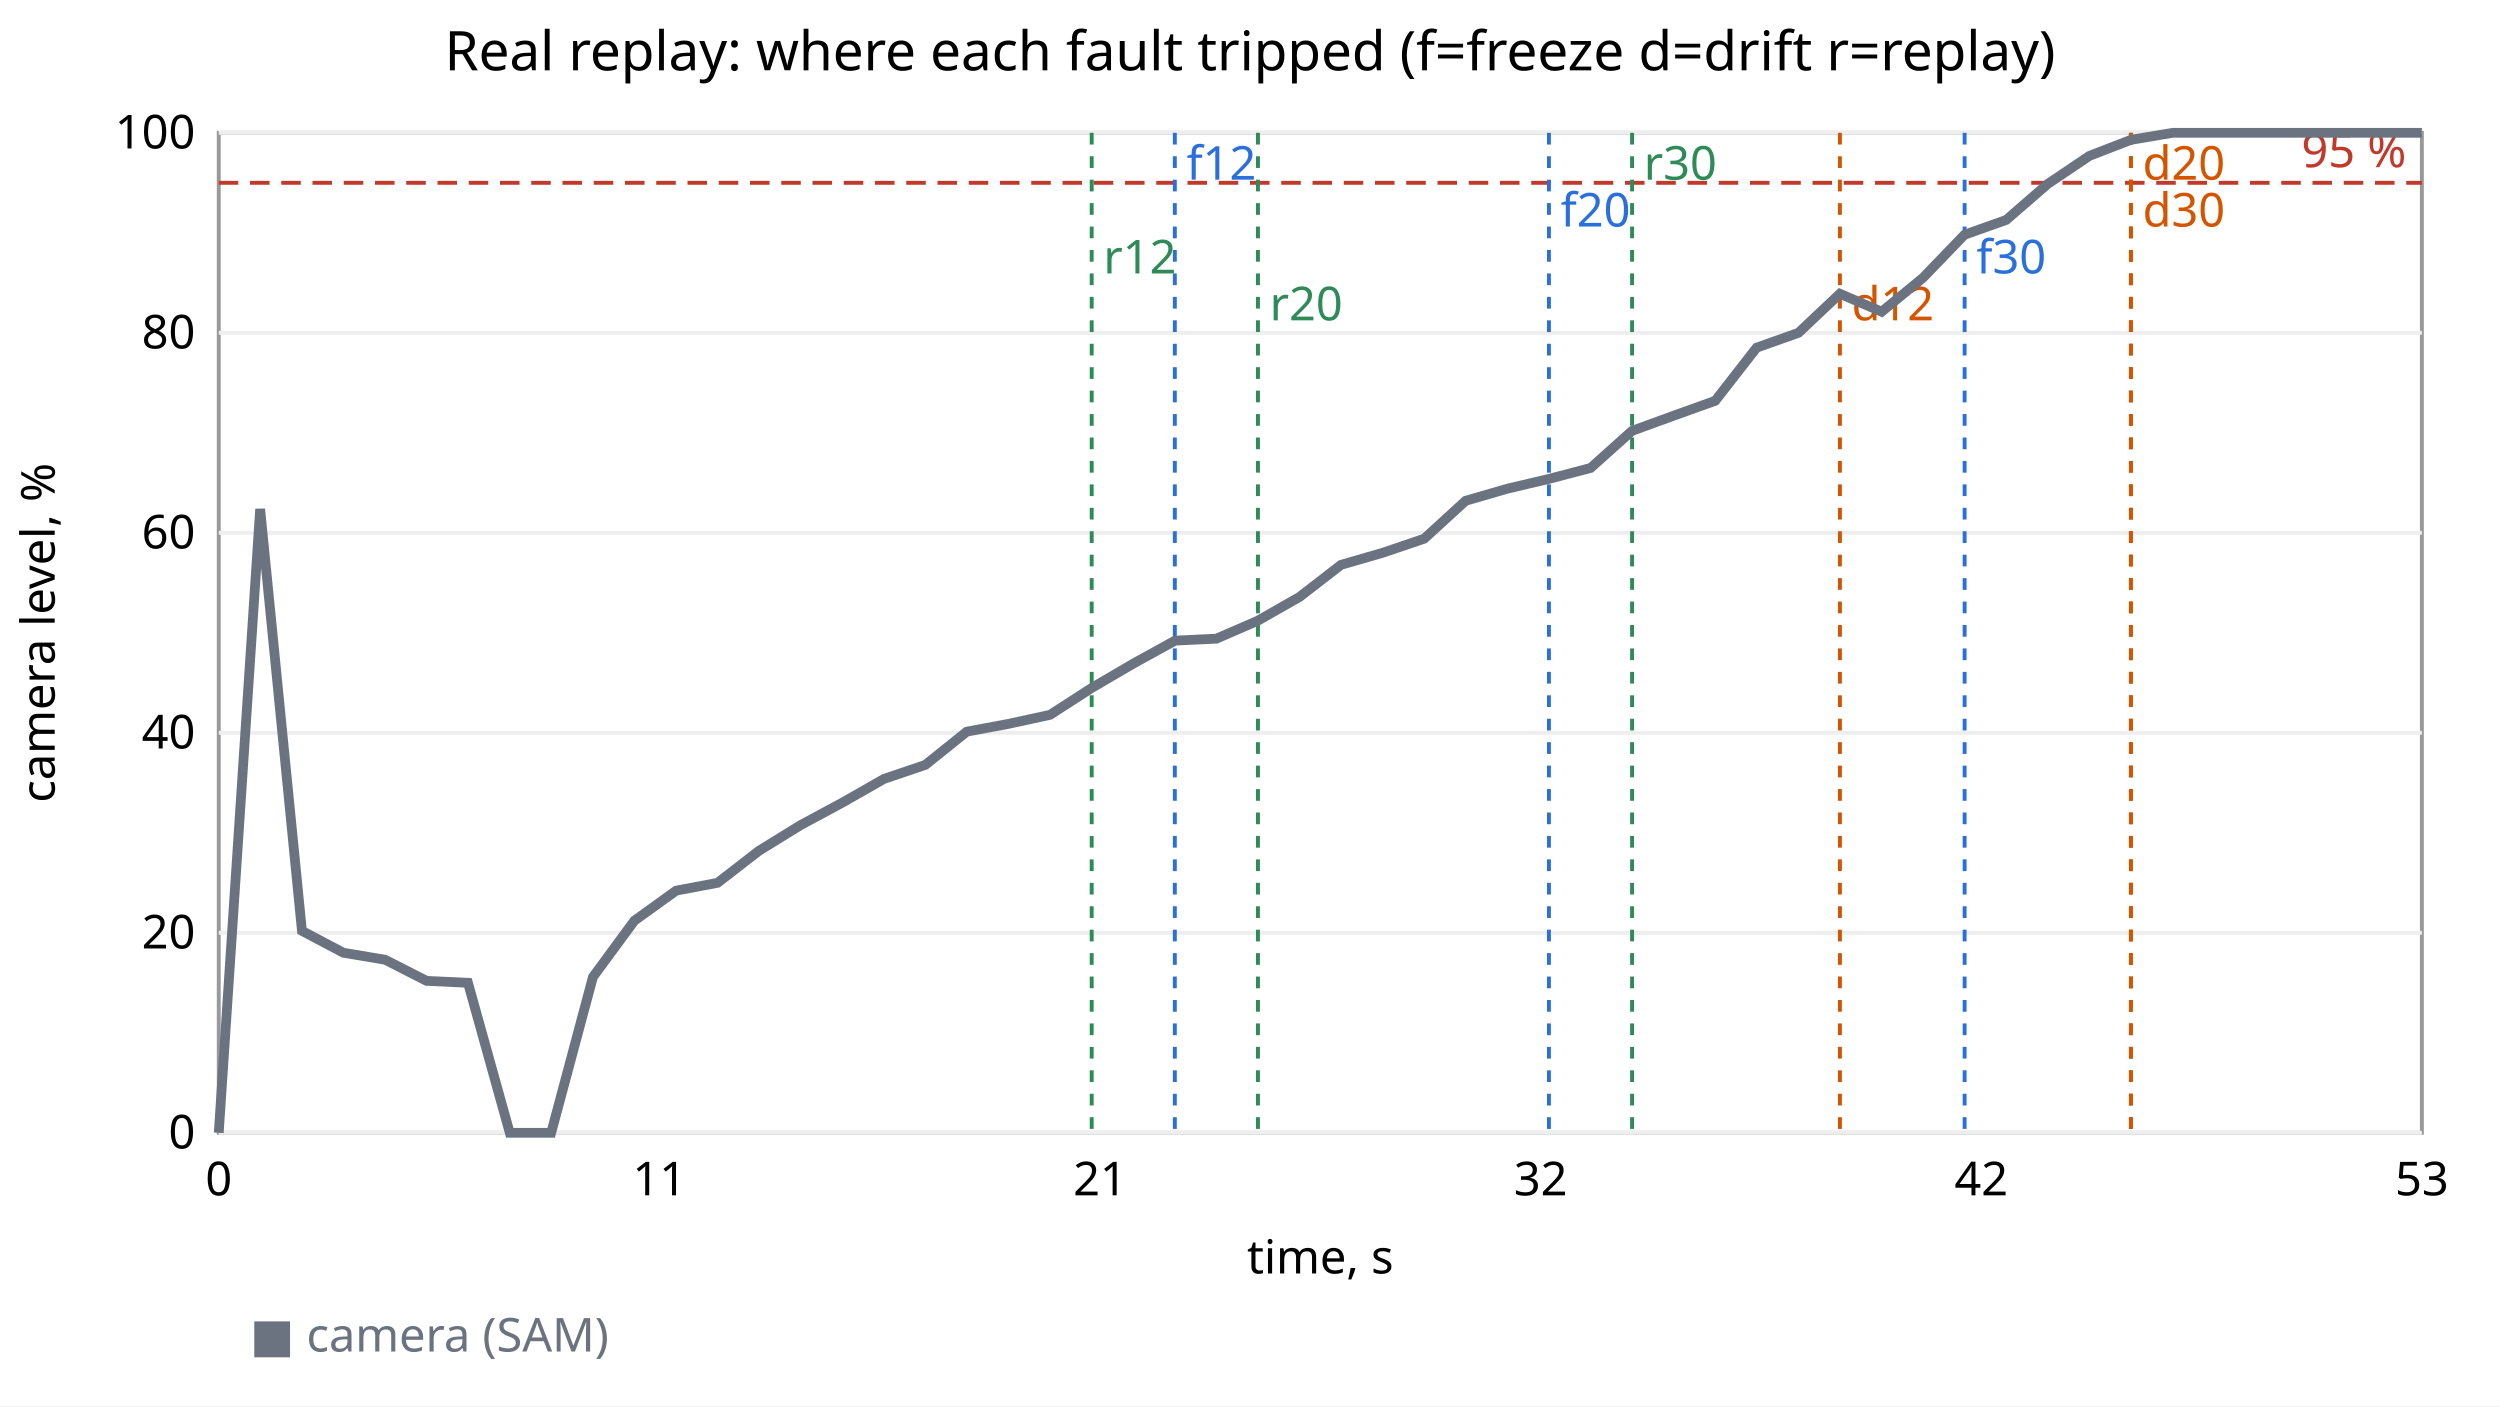
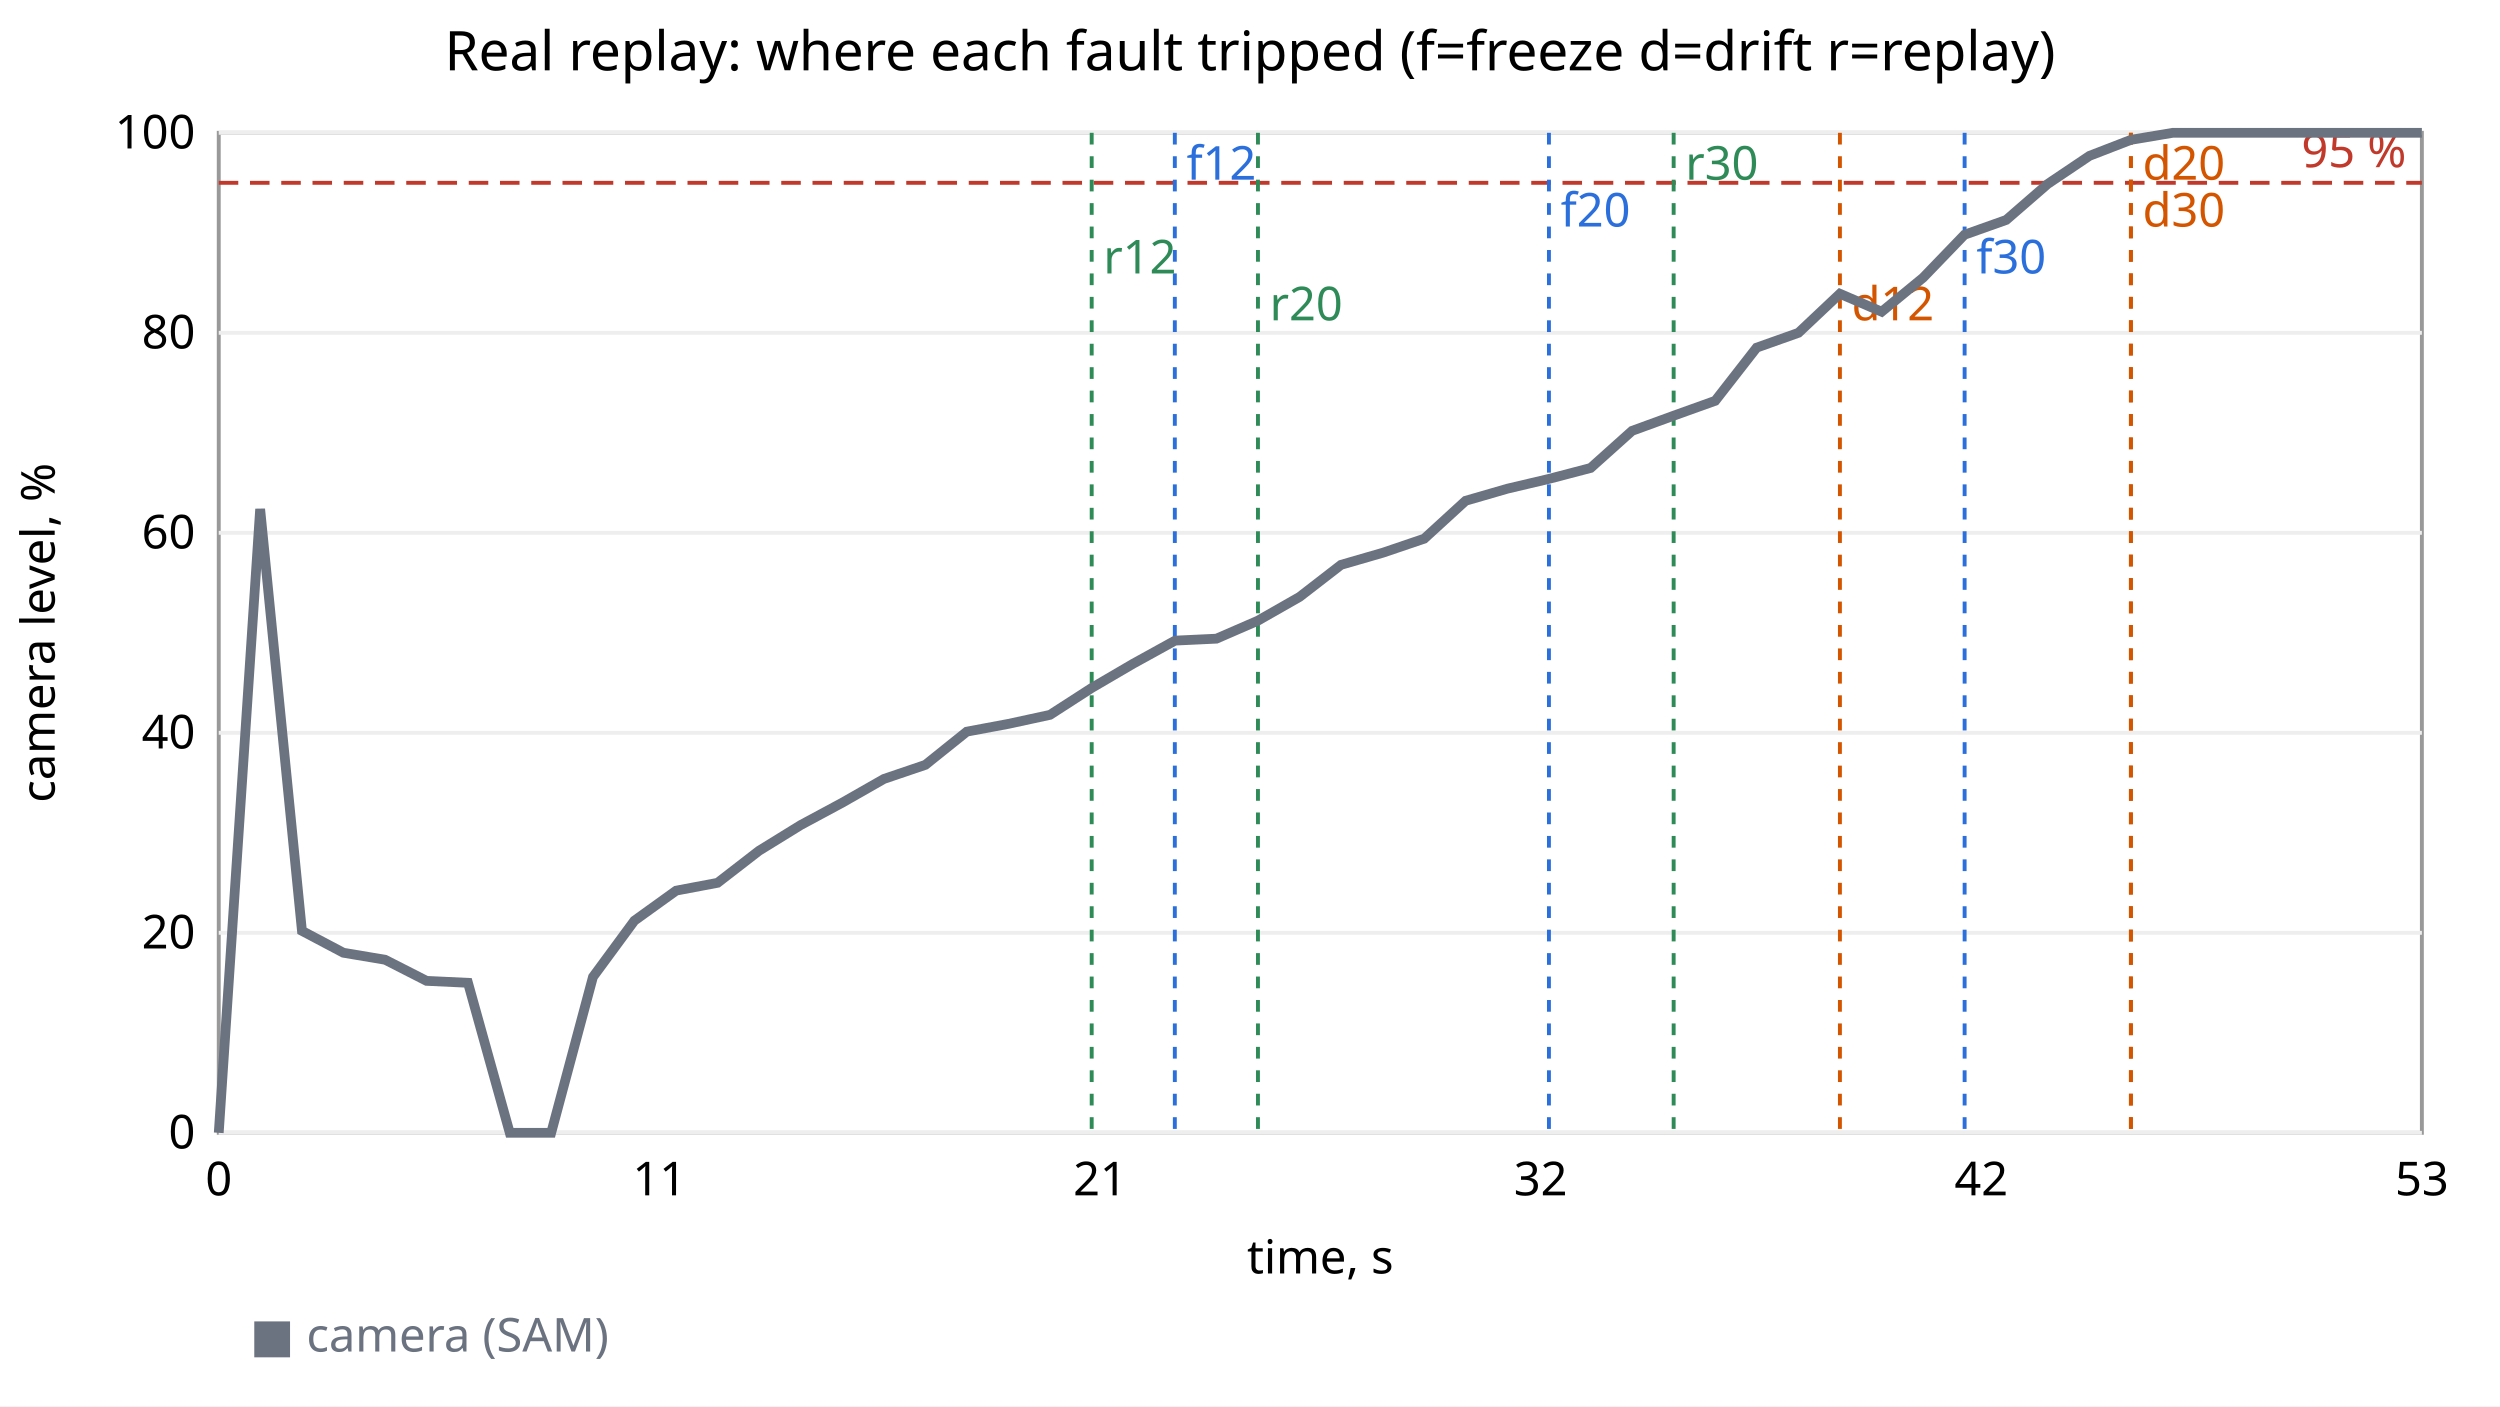
<svg xmlns="http://www.w3.org/2000/svg" viewBox="0 0 640 360" width="640" height="360" role="img" aria-label="Real replay: where each fault tripped (f=freeze d=drift r=replay)" font-family="sans-serif" font-size="12">
  <rect width="640" height="360" fill="white" />
  <text x="320.0" y="18" text-anchor="middle" font-size="14">Real replay: where each fault tripped (f=freeze d=drift r=replay)</text>
  <rect x="56" y="34" width="564" height="256" fill="none" stroke="#999" />
  <line x1="56" x2="620" y1="290.0" y2="290.0" stroke="#eee" />
  <text x="50" y="294.0" text-anchor="end">0</text>
  <text x="56.0" y="306" text-anchor="middle">0</text>
  <line x1="56" x2="620" y1="238.8" y2="238.8" stroke="#eee" />
  <text x="50" y="242.8" text-anchor="end">20</text>
  <text x="168.8" y="306" text-anchor="middle">11</text>
  <line x1="56" x2="620" y1="187.6" y2="187.6" stroke="#eee" />
  <text x="50" y="191.6" text-anchor="end">40</text>
  <text x="281.6" y="306" text-anchor="middle">21</text>
  <line x1="56" x2="620" y1="136.4" y2="136.4" stroke="#eee" />
  <text x="50" y="140.4" text-anchor="end">60</text>
  <text x="394.4" y="306" text-anchor="middle">32</text>
  <line x1="56" x2="620" y1="85.2" y2="85.2" stroke="#eee" />
  <text x="50" y="89.2" text-anchor="end">80</text>
  <text x="507.2" y="306" text-anchor="middle">42</text>
  <line x1="56" x2="620" y1="34.0" y2="34.0" stroke="#eee" />
  <text x="50" y="38.0" text-anchor="end">100</text>
  <text x="620.0" y="306" text-anchor="middle">53</text>
  <line x1="56" x2="620" y1="46.8" y2="46.8" stroke="#c0392b" stroke-dasharray="5 3" />
  <text x="616" y="42.8" text-anchor="end" fill="#c0392b">95 %</text>
  <line x1="300.755" x2="300.755" y1="34" y2="290" stroke="#2a6fdb" stroke-dasharray="3 3" />
  <text x="303.755" y="46" fill="#2a6fdb">f12</text>
  <line x1="396.528" x2="396.528" y1="34" y2="290" stroke="#2a6fdb" stroke-dasharray="3 3" />
  <text x="399.528" y="58" fill="#2a6fdb">f20</text>
  <line x1="502.943" x2="502.943" y1="34" y2="290" stroke="#2a6fdb" stroke-dasharray="3 3" />
  <text x="505.943" y="70" fill="#2a6fdb">f30</text>
  <line x1="471.019" x2="471.019" y1="34" y2="290" stroke="#d45500" stroke-dasharray="3 3" />
  <text x="474.019" y="82" fill="#d45500">d12</text>
  <line x1="545.509" x2="545.509" y1="34" y2="290" stroke="#d45500" stroke-dasharray="3 3" />
  <text x="548.509" y="46" fill="#d45500">d20</text>
  <line x1="545.509" x2="545.509" y1="34" y2="290" stroke="#d45500" stroke-dasharray="3 3" />
  <text x="548.509" y="58" fill="#d45500">d30</text>
  <line x1="279.472" x2="279.472" y1="34" y2="290" stroke="#2e8b57" stroke-dasharray="3 3" />
  <text x="282.472" y="70" fill="#2e8b57">r12</text>
  <line x1="322.038" x2="322.038" y1="34" y2="290" stroke="#2e8b57" stroke-dasharray="3 3" />
  <text x="325.038" y="82" fill="#2e8b57">r20</text>
-   <line x1="417.811" x2="417.811" y1="34" y2="290" stroke="#2e8b57" stroke-dasharray="3 3" />
-   <text x="420.811" y="46" fill="#2e8b57">r30</text>
+   <line x1="428.453" x2="428.453" y1="34" y2="290" stroke="#2e8b57" stroke-dasharray="3 3" />
+   <text x="431.453" y="46" fill="#2e8b57">r30</text>
  <polyline points="56.0,290.0 66.6,130.3 77.3,238.3 87.9,243.9 98.6,245.7 109.2,251.1 119.8,251.6 130.5,290.0 141.1,290.0 151.8,250.1 162.4,235.7 173.1,228.0 183.7,226.0 194.3,217.8 205.0,211.2 215.6,205.5 226.3,199.4 236.9,195.8 247.5,187.3 258.2,185.3 268.8,183.0 279.5,176.1 290.1,169.9 300.8,164.0 311.4,163.5 322.0,158.9 332.7,152.8 343.3,144.6 354.0,141.5 364.6,137.9 375.2,128.2 385.9,125.1 396.5,122.6 407.2,119.8 417.8,110.3 428.5,106.4 439.1,102.6 449.7,89.0 460.4,85.2 471.0,75.2 481.7,79.8 492.3,71.1 502.9,60.1 513.6,56.3 524.2,47.1 534.9,39.9 545.5,35.8 556.2,34.0 566.8,34.0 577.4,34.0 588.1,34.0 598.7,34.0 609.4,34.0 620.0,34.0" fill="none" stroke="#6b7280" stroke-width="2.5" />
  <text x="64" y="346" fill="#6b7280">■ camera (SAM)</text>
  <text x="338.0" y="326" text-anchor="middle">time, s</text>
  <text transform="translate(14,162.0) rotate(-90)" text-anchor="middle">camera level, %</text>
</svg>
